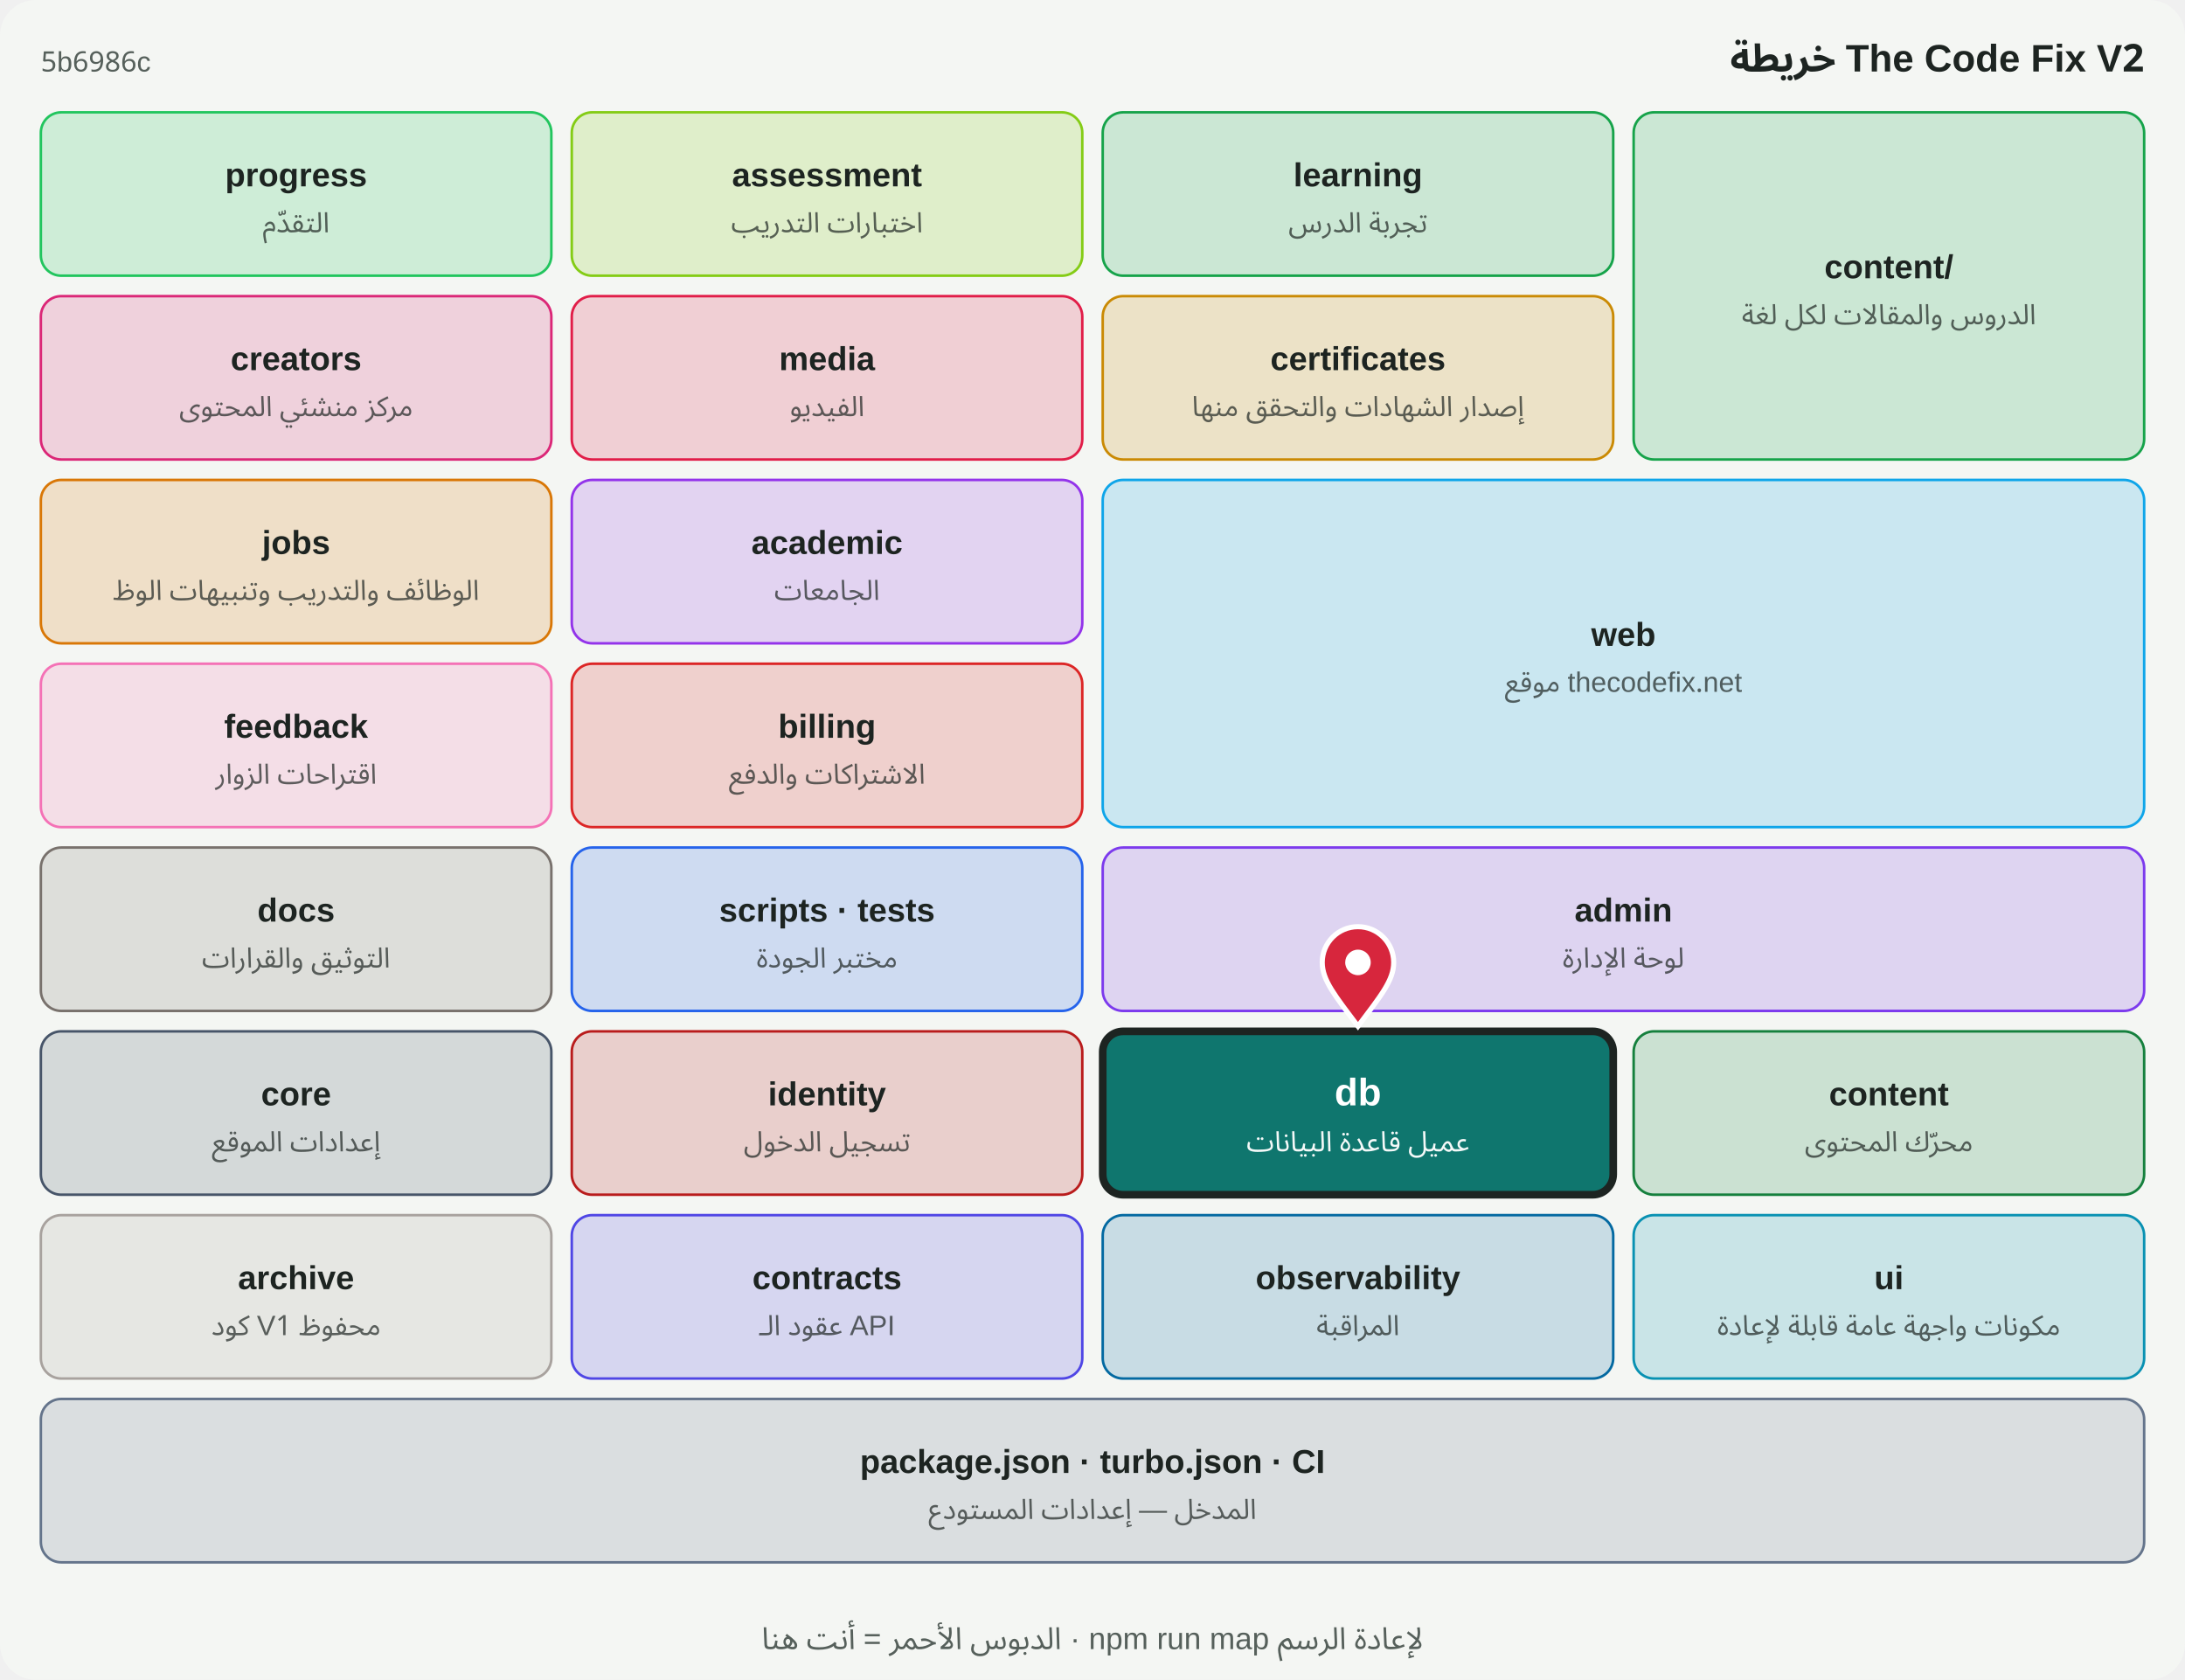
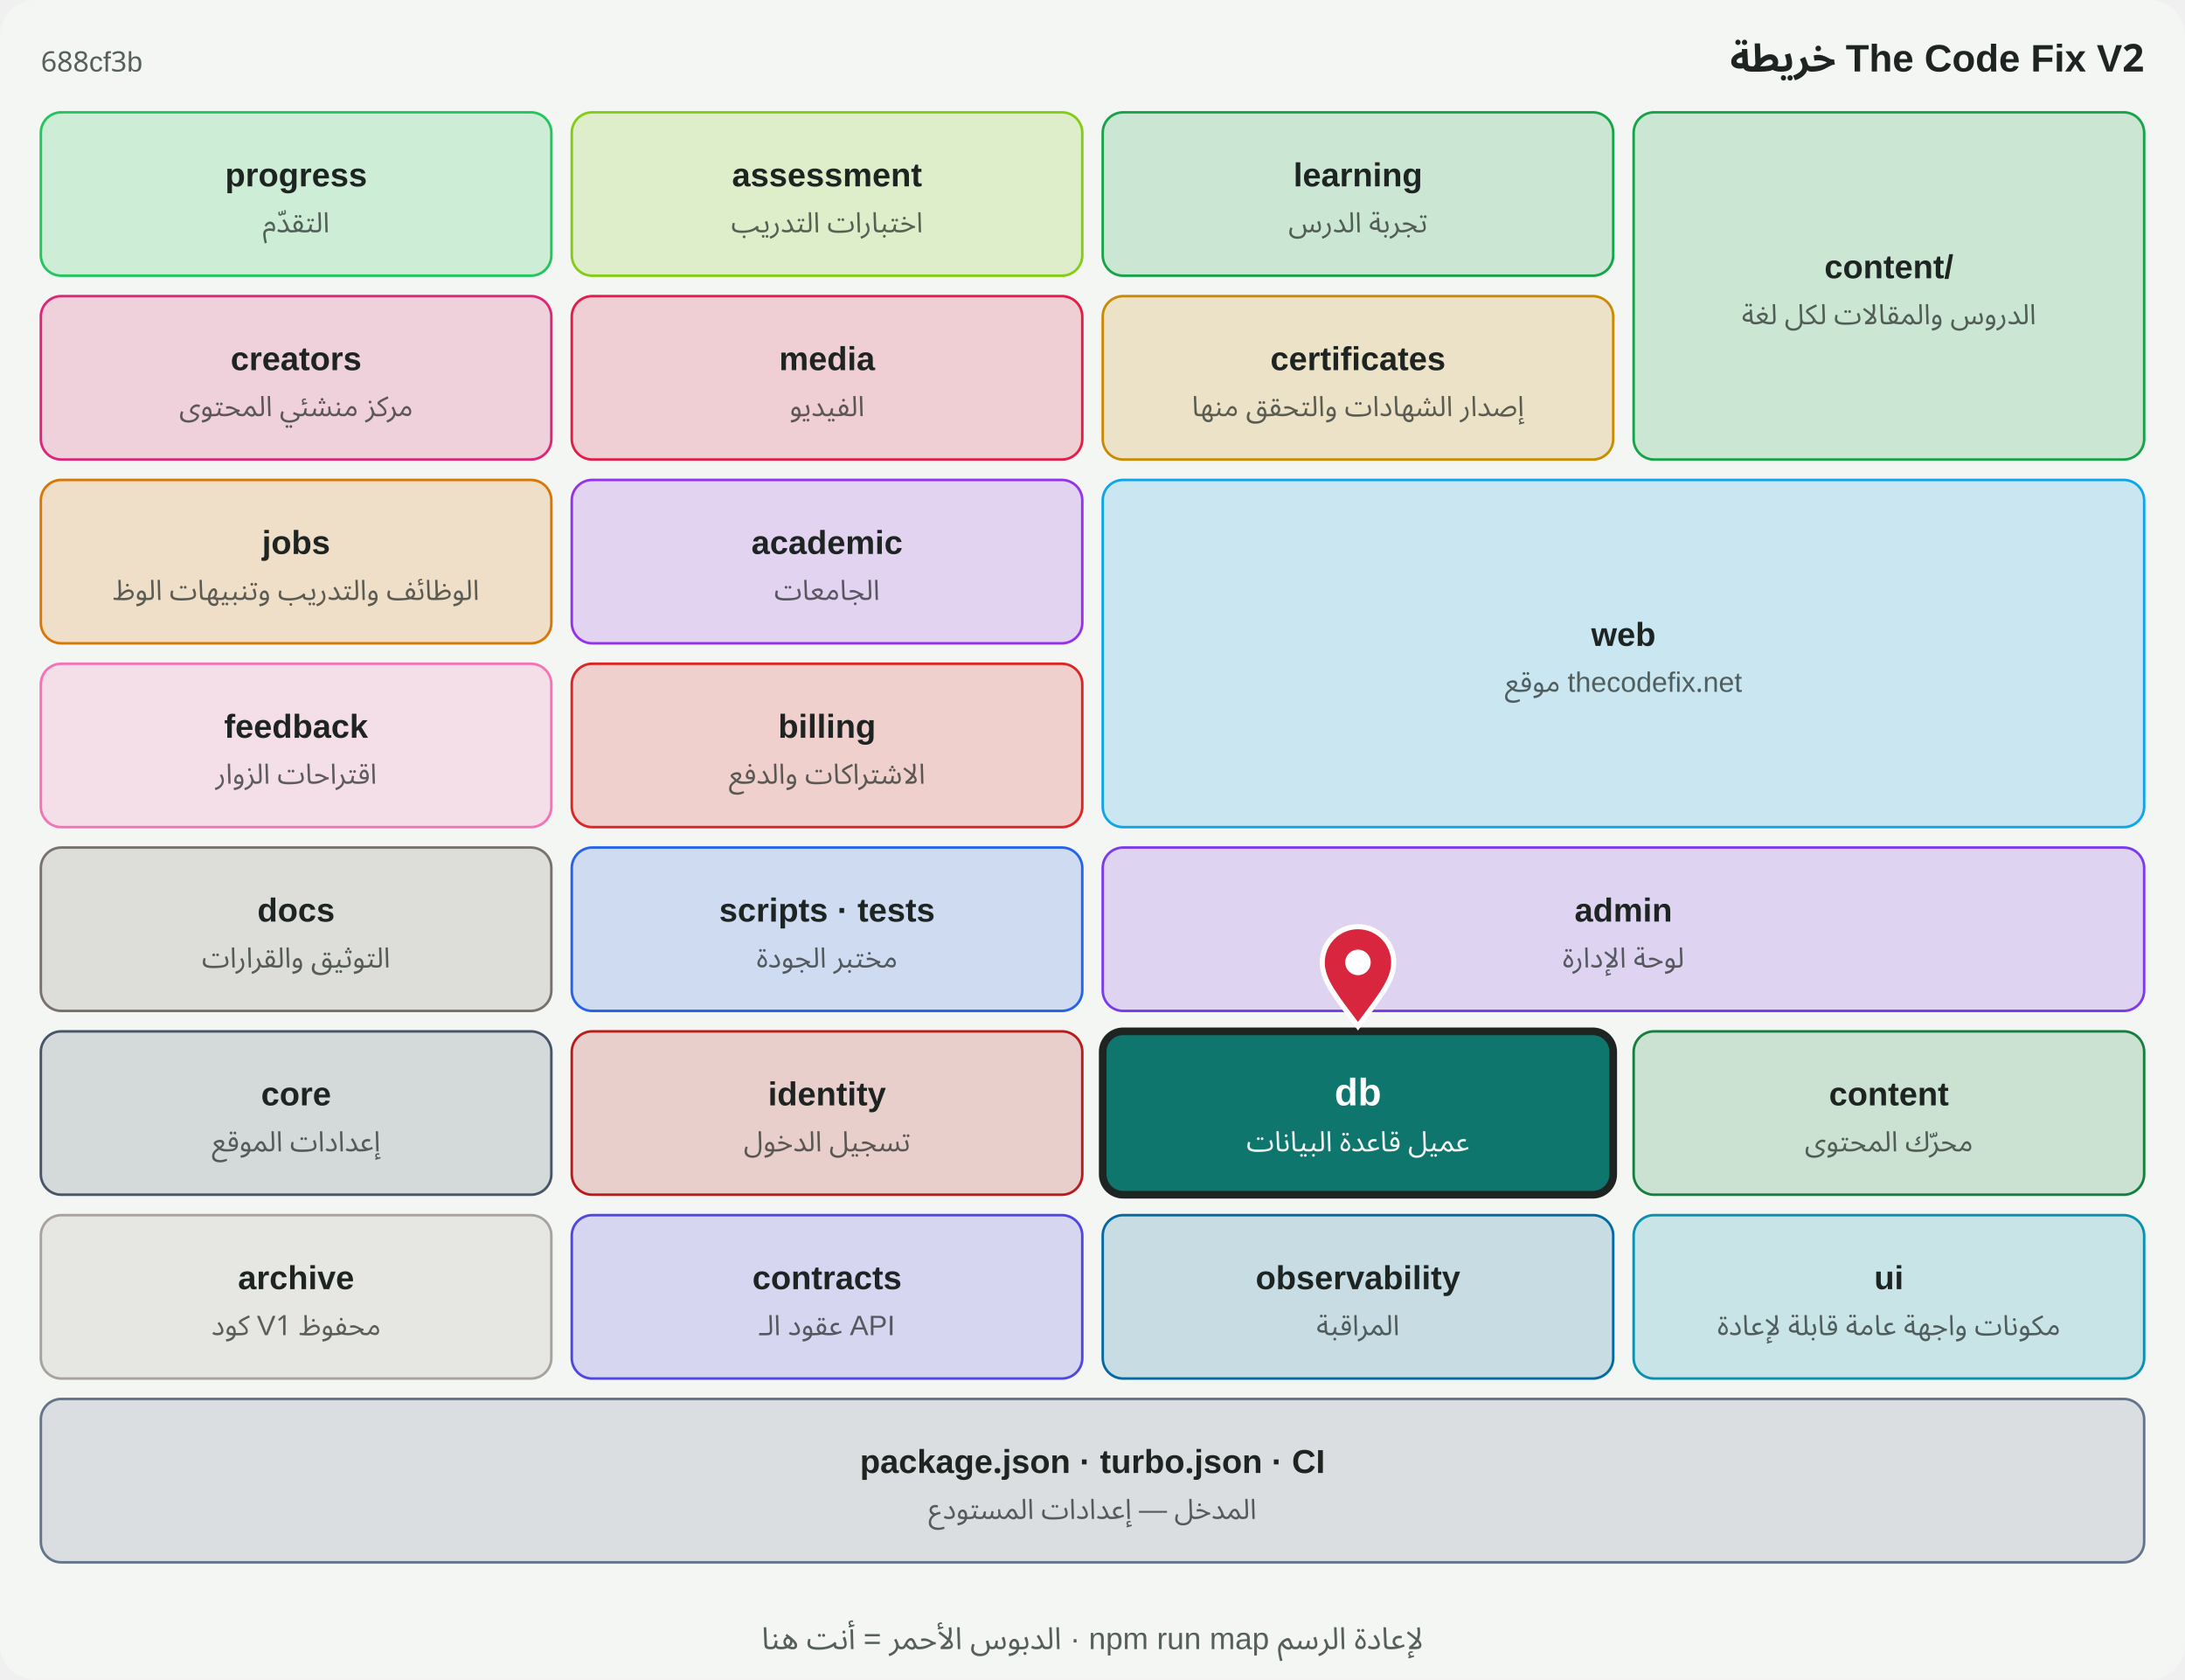
<svg xmlns="http://www.w3.org/2000/svg" viewBox="0 0 856 658" width="856" height="658" font-family="'Segoe UI', Tahoma, 'Noto Sans Arabic', Arial, sans-serif" role="img" aria-label="خريطة مشروع The Code Fix — عميل قاعدة البيانات (@tcf/db)">
  <rect width="856" height="658" rx="14" fill="#f4f6f3" />
  <text x="840" y="28" text-anchor="end" font-size="15" font-weight="700" fill="#1d2421">خريطة The Code Fix V2</text>
-   <text x="16" y="28" font-size="11" fill="#56605b">5b6986c</text>
+   <text x="16" y="28" font-size="11" fill="#56605b">688cf3b</text>
  <g>
    <rect x="640" y="44" width="200" height="136" rx="8" fill="#16a34a" fill-opacity="0.18" stroke="#16a34a" stroke-width="1" />
    <text x="740" y="109" text-anchor="middle" font-size="13" font-weight="600" fill="#1d2421">content/</text>
    <text x="740" y="127" text-anchor="middle" font-size="11" fill="#1d2421" fill-opacity="0.7">الدروس والمقالات لكل لغة</text>
  </g>
  <g>
    <rect x="432" y="44" width="200" height="64" rx="8" fill="#16a34a" fill-opacity="0.18" stroke="#16a34a" stroke-width="1" />
    <text x="532" y="73" text-anchor="middle" font-size="13" font-weight="600" fill="#1d2421">learning</text>
    <text x="532" y="91" text-anchor="middle" font-size="11" fill="#1d2421" fill-opacity="0.7">تجربة الدرس</text>
  </g>
  <g>
    <rect x="224" y="44" width="200" height="64" rx="8" fill="#84cc16" fill-opacity="0.18" stroke="#84cc16" stroke-width="1" />
    <text x="324" y="73" text-anchor="middle" font-size="13" font-weight="600" fill="#1d2421">assessment</text>
    <text x="324" y="91" text-anchor="middle" font-size="11" fill="#1d2421" fill-opacity="0.7">اختبارات التدريب</text>
  </g>
  <g>
    <rect x="16" y="44" width="200" height="64" rx="8" fill="#22c55e" fill-opacity="0.18" stroke="#22c55e" stroke-width="1" />
    <text x="116" y="73" text-anchor="middle" font-size="13" font-weight="600" fill="#1d2421">progress</text>
    <text x="116" y="91" text-anchor="middle" font-size="11" fill="#1d2421" fill-opacity="0.7">التقدّم</text>
  </g>
  <g>
    <rect x="432" y="116" width="200" height="64" rx="8" fill="#ca8a04" fill-opacity="0.18" stroke="#ca8a04" stroke-width="1" />
    <text x="532" y="145" text-anchor="middle" font-size="13" font-weight="600" fill="#1d2421">certificates</text>
    <text x="532" y="163" text-anchor="middle" font-size="11" fill="#1d2421" fill-opacity="0.7">إصدار الشهادات والتحقق منها</text>
  </g>
  <g>
    <rect x="224" y="116" width="200" height="64" rx="8" fill="#e11d48" fill-opacity="0.18" stroke="#e11d48" stroke-width="1" />
    <text x="324" y="145" text-anchor="middle" font-size="13" font-weight="600" fill="#1d2421">media</text>
    <text x="324" y="163" text-anchor="middle" font-size="11" fill="#1d2421" fill-opacity="0.7">الفيديو</text>
  </g>
  <g>
    <rect x="16" y="116" width="200" height="64" rx="8" fill="#db2777" fill-opacity="0.18" stroke="#db2777" stroke-width="1" />
    <text x="116" y="145" text-anchor="middle" font-size="13" font-weight="600" fill="#1d2421">creators</text>
    <text x="116" y="163" text-anchor="middle" font-size="11" fill="#1d2421" fill-opacity="0.7">مركز منشئي المحتوى</text>
  </g>
  <g>
    <rect x="432" y="188" width="408" height="136" rx="8" fill="#0ea5e9" fill-opacity="0.18" stroke="#0ea5e9" stroke-width="1" />
    <text x="636" y="253" text-anchor="middle" font-size="13" font-weight="600" fill="#1d2421">web</text>
    <text x="636" y="271" text-anchor="middle" font-size="11" fill="#1d2421" fill-opacity="0.7">موقع thecodefix.net</text>
  </g>
  <g>
    <rect x="224" y="188" width="200" height="64" rx="8" fill="#9333ea" fill-opacity="0.18" stroke="#9333ea" stroke-width="1" />
    <text x="324" y="217" text-anchor="middle" font-size="13" font-weight="600" fill="#1d2421">academic</text>
    <text x="324" y="235" text-anchor="middle" font-size="11" fill="#1d2421" fill-opacity="0.7">الجامعات</text>
  </g>
  <g>
    <rect x="16" y="188" width="200" height="64" rx="8" fill="#d97706" fill-opacity="0.18" stroke="#d97706" stroke-width="1" />
    <text x="116" y="217" text-anchor="middle" font-size="13" font-weight="600" fill="#1d2421">jobs</text>
    <text x="116" y="235" text-anchor="middle" font-size="11" fill="#1d2421" fill-opacity="0.7">الوظائف والتدريب وتنبيهات الوظ</text>
  </g>
  <g>
    <rect x="224" y="260" width="200" height="64" rx="8" fill="#dc2626" fill-opacity="0.18" stroke="#dc2626" stroke-width="1" />
    <text x="324" y="289" text-anchor="middle" font-size="13" font-weight="600" fill="#1d2421">billing</text>
    <text x="324" y="307" text-anchor="middle" font-size="11" fill="#1d2421" fill-opacity="0.7">الاشتراكات والدفع</text>
  </g>
  <g>
    <rect x="16" y="260" width="200" height="64" rx="8" fill="#f472b6" fill-opacity="0.18" stroke="#f472b6" stroke-width="1" />
    <text x="116" y="289" text-anchor="middle" font-size="13" font-weight="600" fill="#1d2421">feedback</text>
    <text x="116" y="307" text-anchor="middle" font-size="11" fill="#1d2421" fill-opacity="0.7">اقتراحات الزوار</text>
  </g>
  <g>
    <rect x="432" y="332" width="408" height="64" rx="8" fill="#7c3aed" fill-opacity="0.18" stroke="#7c3aed" stroke-width="1" />
    <text x="636" y="361" text-anchor="middle" font-size="13" font-weight="600" fill="#1d2421">admin</text>
    <text x="636" y="379" text-anchor="middle" font-size="11" fill="#1d2421" fill-opacity="0.7">لوحة الإدارة</text>
  </g>
  <g>
    <rect x="224" y="332" width="200" height="64" rx="8" fill="#2563eb" fill-opacity="0.18" stroke="#2563eb" stroke-width="1" />
    <text x="324" y="361" text-anchor="middle" font-size="13" font-weight="600" fill="#1d2421">scripts · tests</text>
    <text x="324" y="379" text-anchor="middle" font-size="11" fill="#1d2421" fill-opacity="0.7">مختبر الجودة</text>
  </g>
  <g>
    <rect x="16" y="332" width="200" height="64" rx="8" fill="#78716c" fill-opacity="0.18" stroke="#78716c" stroke-width="1" />
    <text x="116" y="361" text-anchor="middle" font-size="13" font-weight="600" fill="#1d2421">docs</text>
    <text x="116" y="379" text-anchor="middle" font-size="11" fill="#1d2421" fill-opacity="0.7">التوثيق والقرارات</text>
  </g>
  <g>
    <rect x="640" y="404" width="200" height="64" rx="8" fill="#15803d" fill-opacity="0.18" stroke="#15803d" stroke-width="1" />
    <text x="740" y="433" text-anchor="middle" font-size="13" font-weight="600" fill="#1d2421">content</text>
    <text x="740" y="451" text-anchor="middle" font-size="11" fill="#1d2421" fill-opacity="0.7">محرّك المحتوى</text>
  </g>
  <g>
    <rect x="432" y="404" width="200" height="64" rx="8" fill="#0f766e" fill-opacity="1" stroke="#1d2421" stroke-width="3" />
    <text x="532" y="433" text-anchor="middle" font-size="15" font-weight="700" fill="#ffffff">db</text>
    <text x="532" y="451" text-anchor="middle" font-size="11" fill="#ffffff" fill-opacity="0.95">عميل قاعدة البيانات</text>
  </g>
  <path d="M532 402 c-9 -12 -14 -18 -14 -25 a14 14 0 0 1 28 0 c0 7 -5 13 -14 25z" fill="#d7263d" stroke="#fff" stroke-width="2" />
  <circle cx="532" cy="377" r="5" fill="#fff" />
  <g>
    <rect x="224" y="404" width="200" height="64" rx="8" fill="#b91c1c" fill-opacity="0.18" stroke="#b91c1c" stroke-width="1" />
    <text x="324" y="433" text-anchor="middle" font-size="13" font-weight="600" fill="#1d2421">identity</text>
    <text x="324" y="451" text-anchor="middle" font-size="11" fill="#1d2421" fill-opacity="0.7">تسجيل الدخول</text>
  </g>
  <g>
    <rect x="16" y="404" width="200" height="64" rx="8" fill="#475569" fill-opacity="0.18" stroke="#475569" stroke-width="1" />
    <text x="116" y="433" text-anchor="middle" font-size="13" font-weight="600" fill="#1d2421">core</text>
    <text x="116" y="451" text-anchor="middle" font-size="11" fill="#1d2421" fill-opacity="0.7">إعدادات الموقع</text>
  </g>
  <g>
    <rect x="640" y="476" width="200" height="64" rx="8" fill="#0891b2" fill-opacity="0.18" stroke="#0891b2" stroke-width="1" />
    <text x="740" y="505" text-anchor="middle" font-size="13" font-weight="600" fill="#1d2421">ui</text>
    <text x="740" y="523" text-anchor="middle" font-size="11" fill="#1d2421" fill-opacity="0.7">مكونات واجهة عامة قابلة لإعادة</text>
  </g>
  <g>
    <rect x="432" y="476" width="200" height="64" rx="8" fill="#0369a1" fill-opacity="0.18" stroke="#0369a1" stroke-width="1" />
    <text x="532" y="505" text-anchor="middle" font-size="13" font-weight="600" fill="#1d2421">observability</text>
    <text x="532" y="523" text-anchor="middle" font-size="11" fill="#1d2421" fill-opacity="0.7">المراقبة</text>
  </g>
  <g>
    <rect x="224" y="476" width="200" height="64" rx="8" fill="#4f46e5" fill-opacity="0.18" stroke="#4f46e5" stroke-width="1" />
    <text x="324" y="505" text-anchor="middle" font-size="13" font-weight="600" fill="#1d2421">contracts</text>
    <text x="324" y="523" text-anchor="middle" font-size="11" fill="#1d2421" fill-opacity="0.7">عقود الـ API</text>
  </g>
  <g>
    <rect x="16" y="476" width="200" height="64" rx="8" fill="#a8a29e" fill-opacity="0.18" stroke="#a8a29e" stroke-width="1" />
    <text x="116" y="505" text-anchor="middle" font-size="13" font-weight="600" fill="#1d2421">archive</text>
    <text x="116" y="523" text-anchor="middle" font-size="11" fill="#1d2421" fill-opacity="0.7">كود V1 محفوظ</text>
  </g>
  <g>
    <rect x="16" y="548" width="824" height="64" rx="8" fill="#64748b" fill-opacity="0.18" stroke="#64748b" stroke-width="1" />
    <text x="428" y="577" text-anchor="middle" font-size="13" font-weight="600" fill="#1d2421">package.json · turbo.json · CI</text>
    <text x="428" y="595" text-anchor="middle" font-size="11" fill="#1d2421" fill-opacity="0.7">المدخل — إعدادات المستودع</text>
  </g>
  <text x="428" y="646" text-anchor="middle" font-size="12" fill="#56605b">الدبوس الأحمر = أنت هنا · npm run map لإعادة الرسم</text>
</svg>
